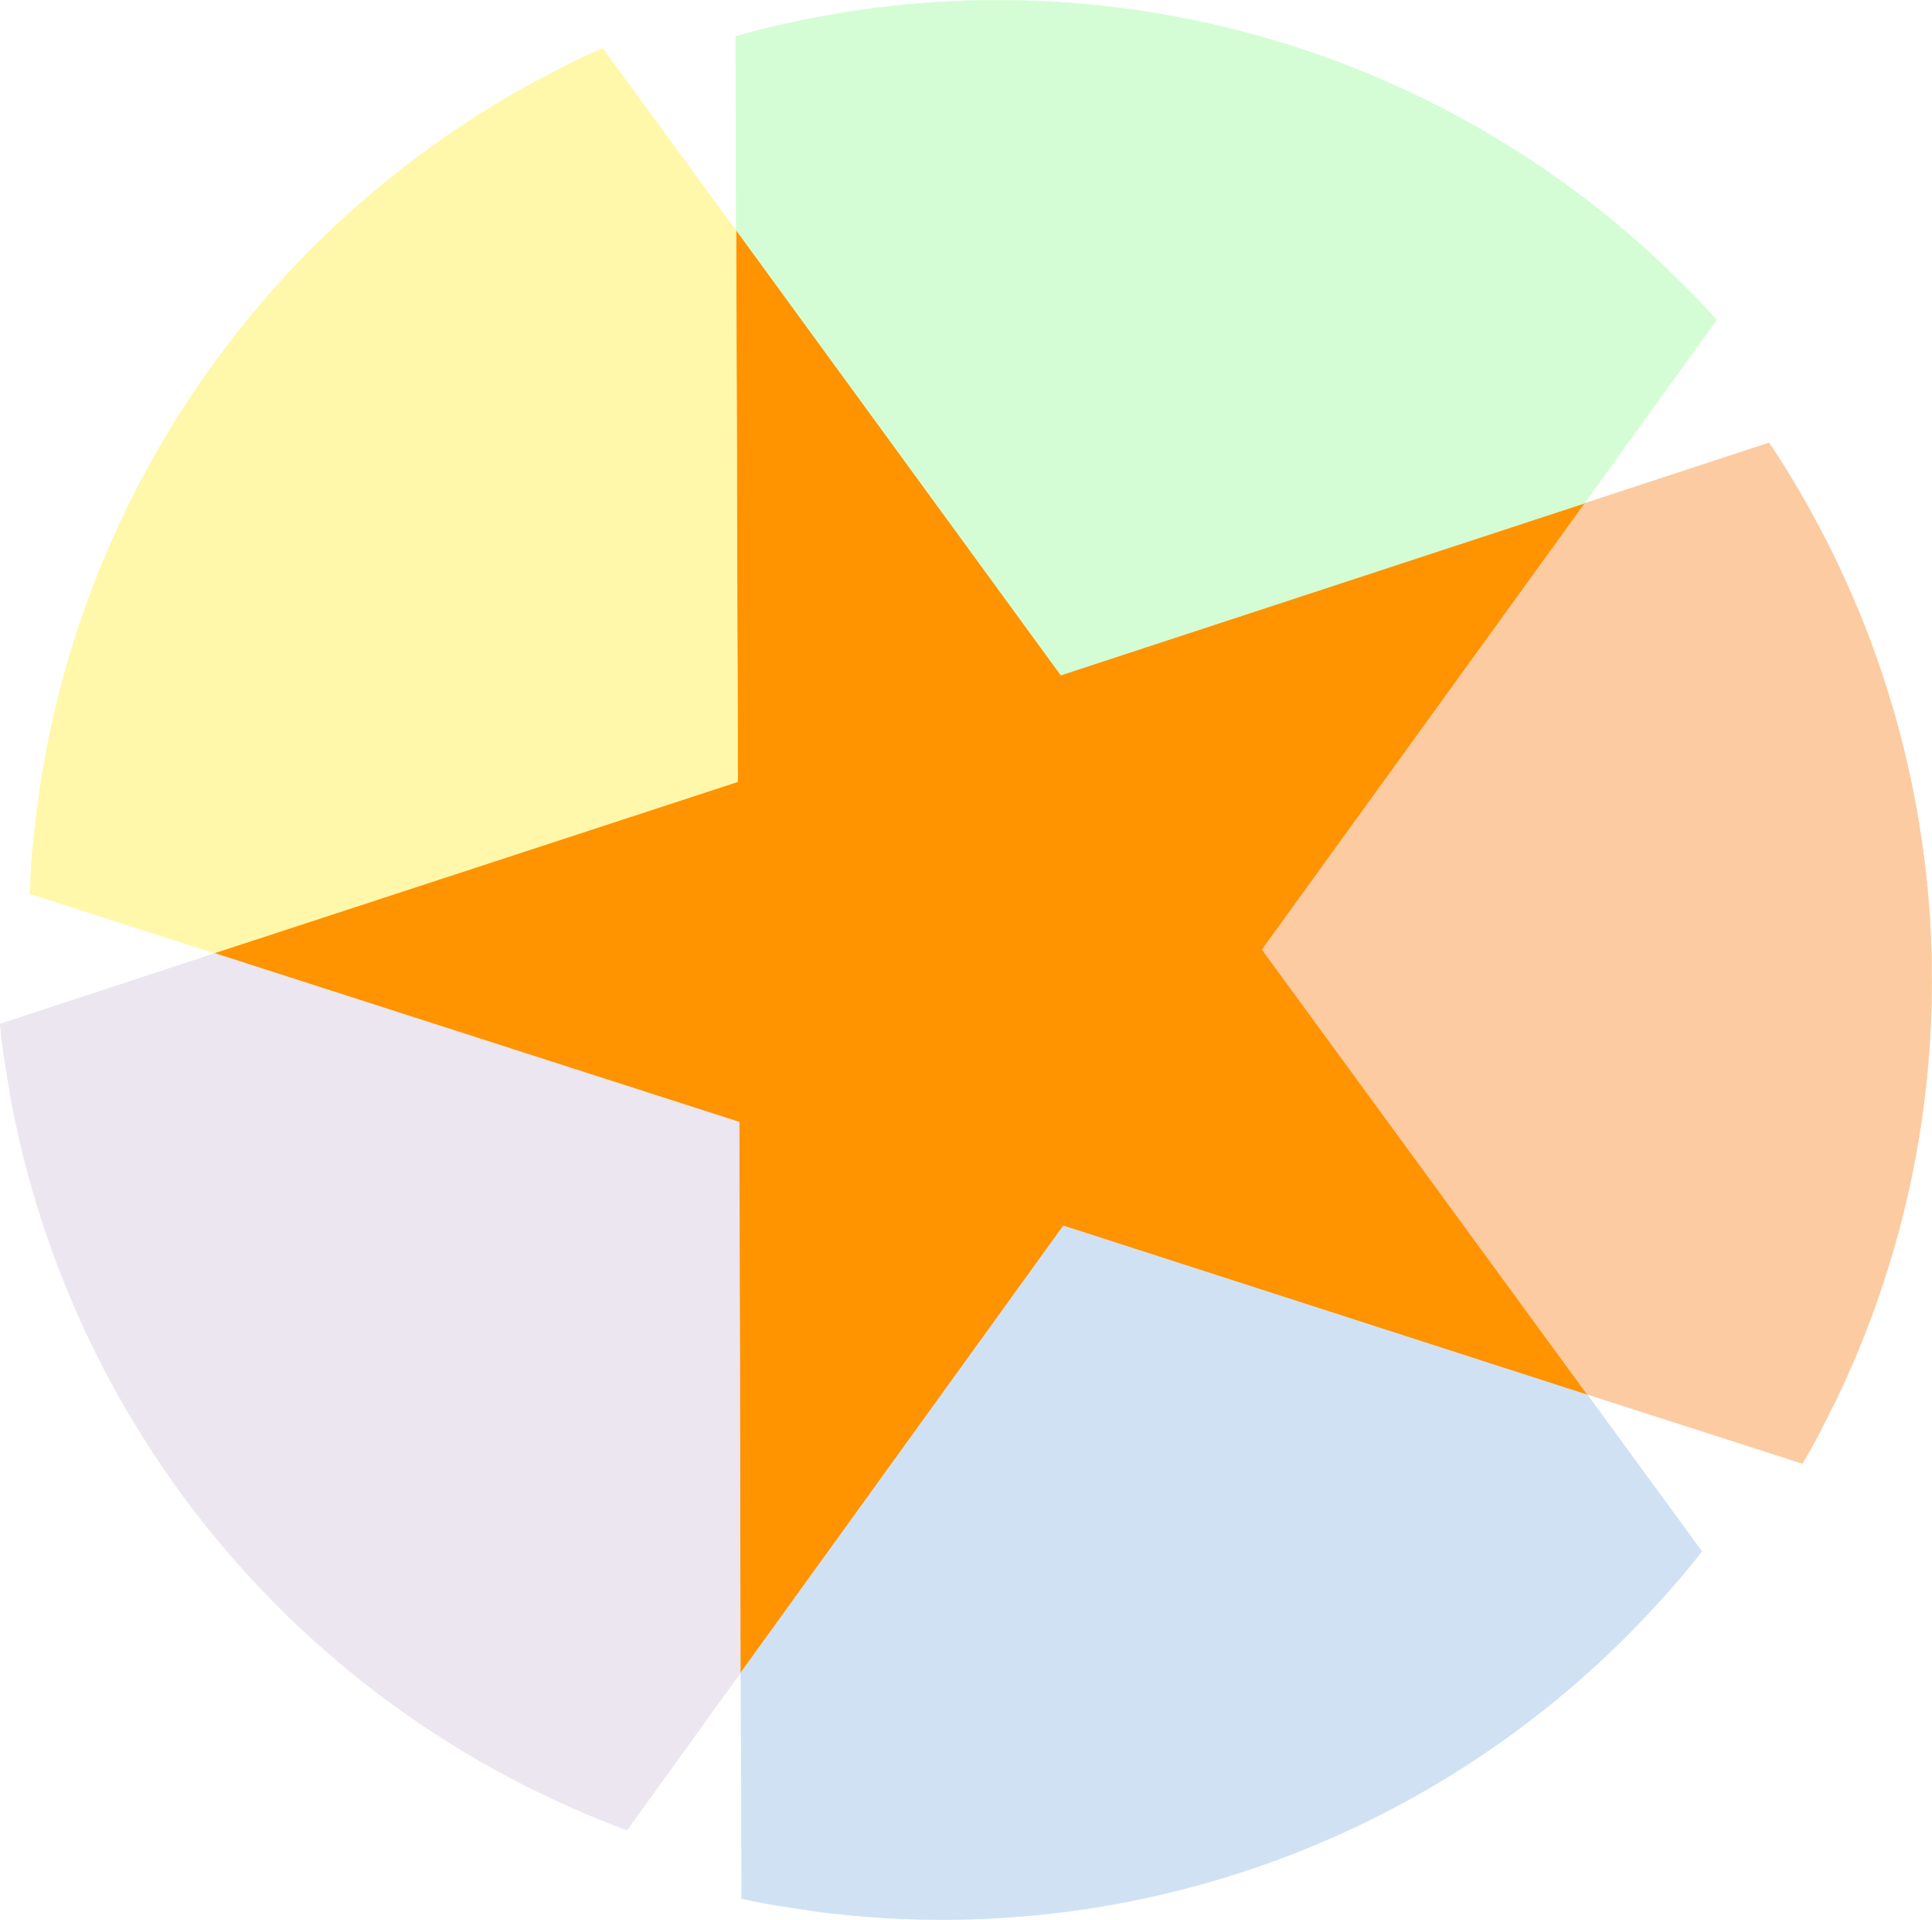
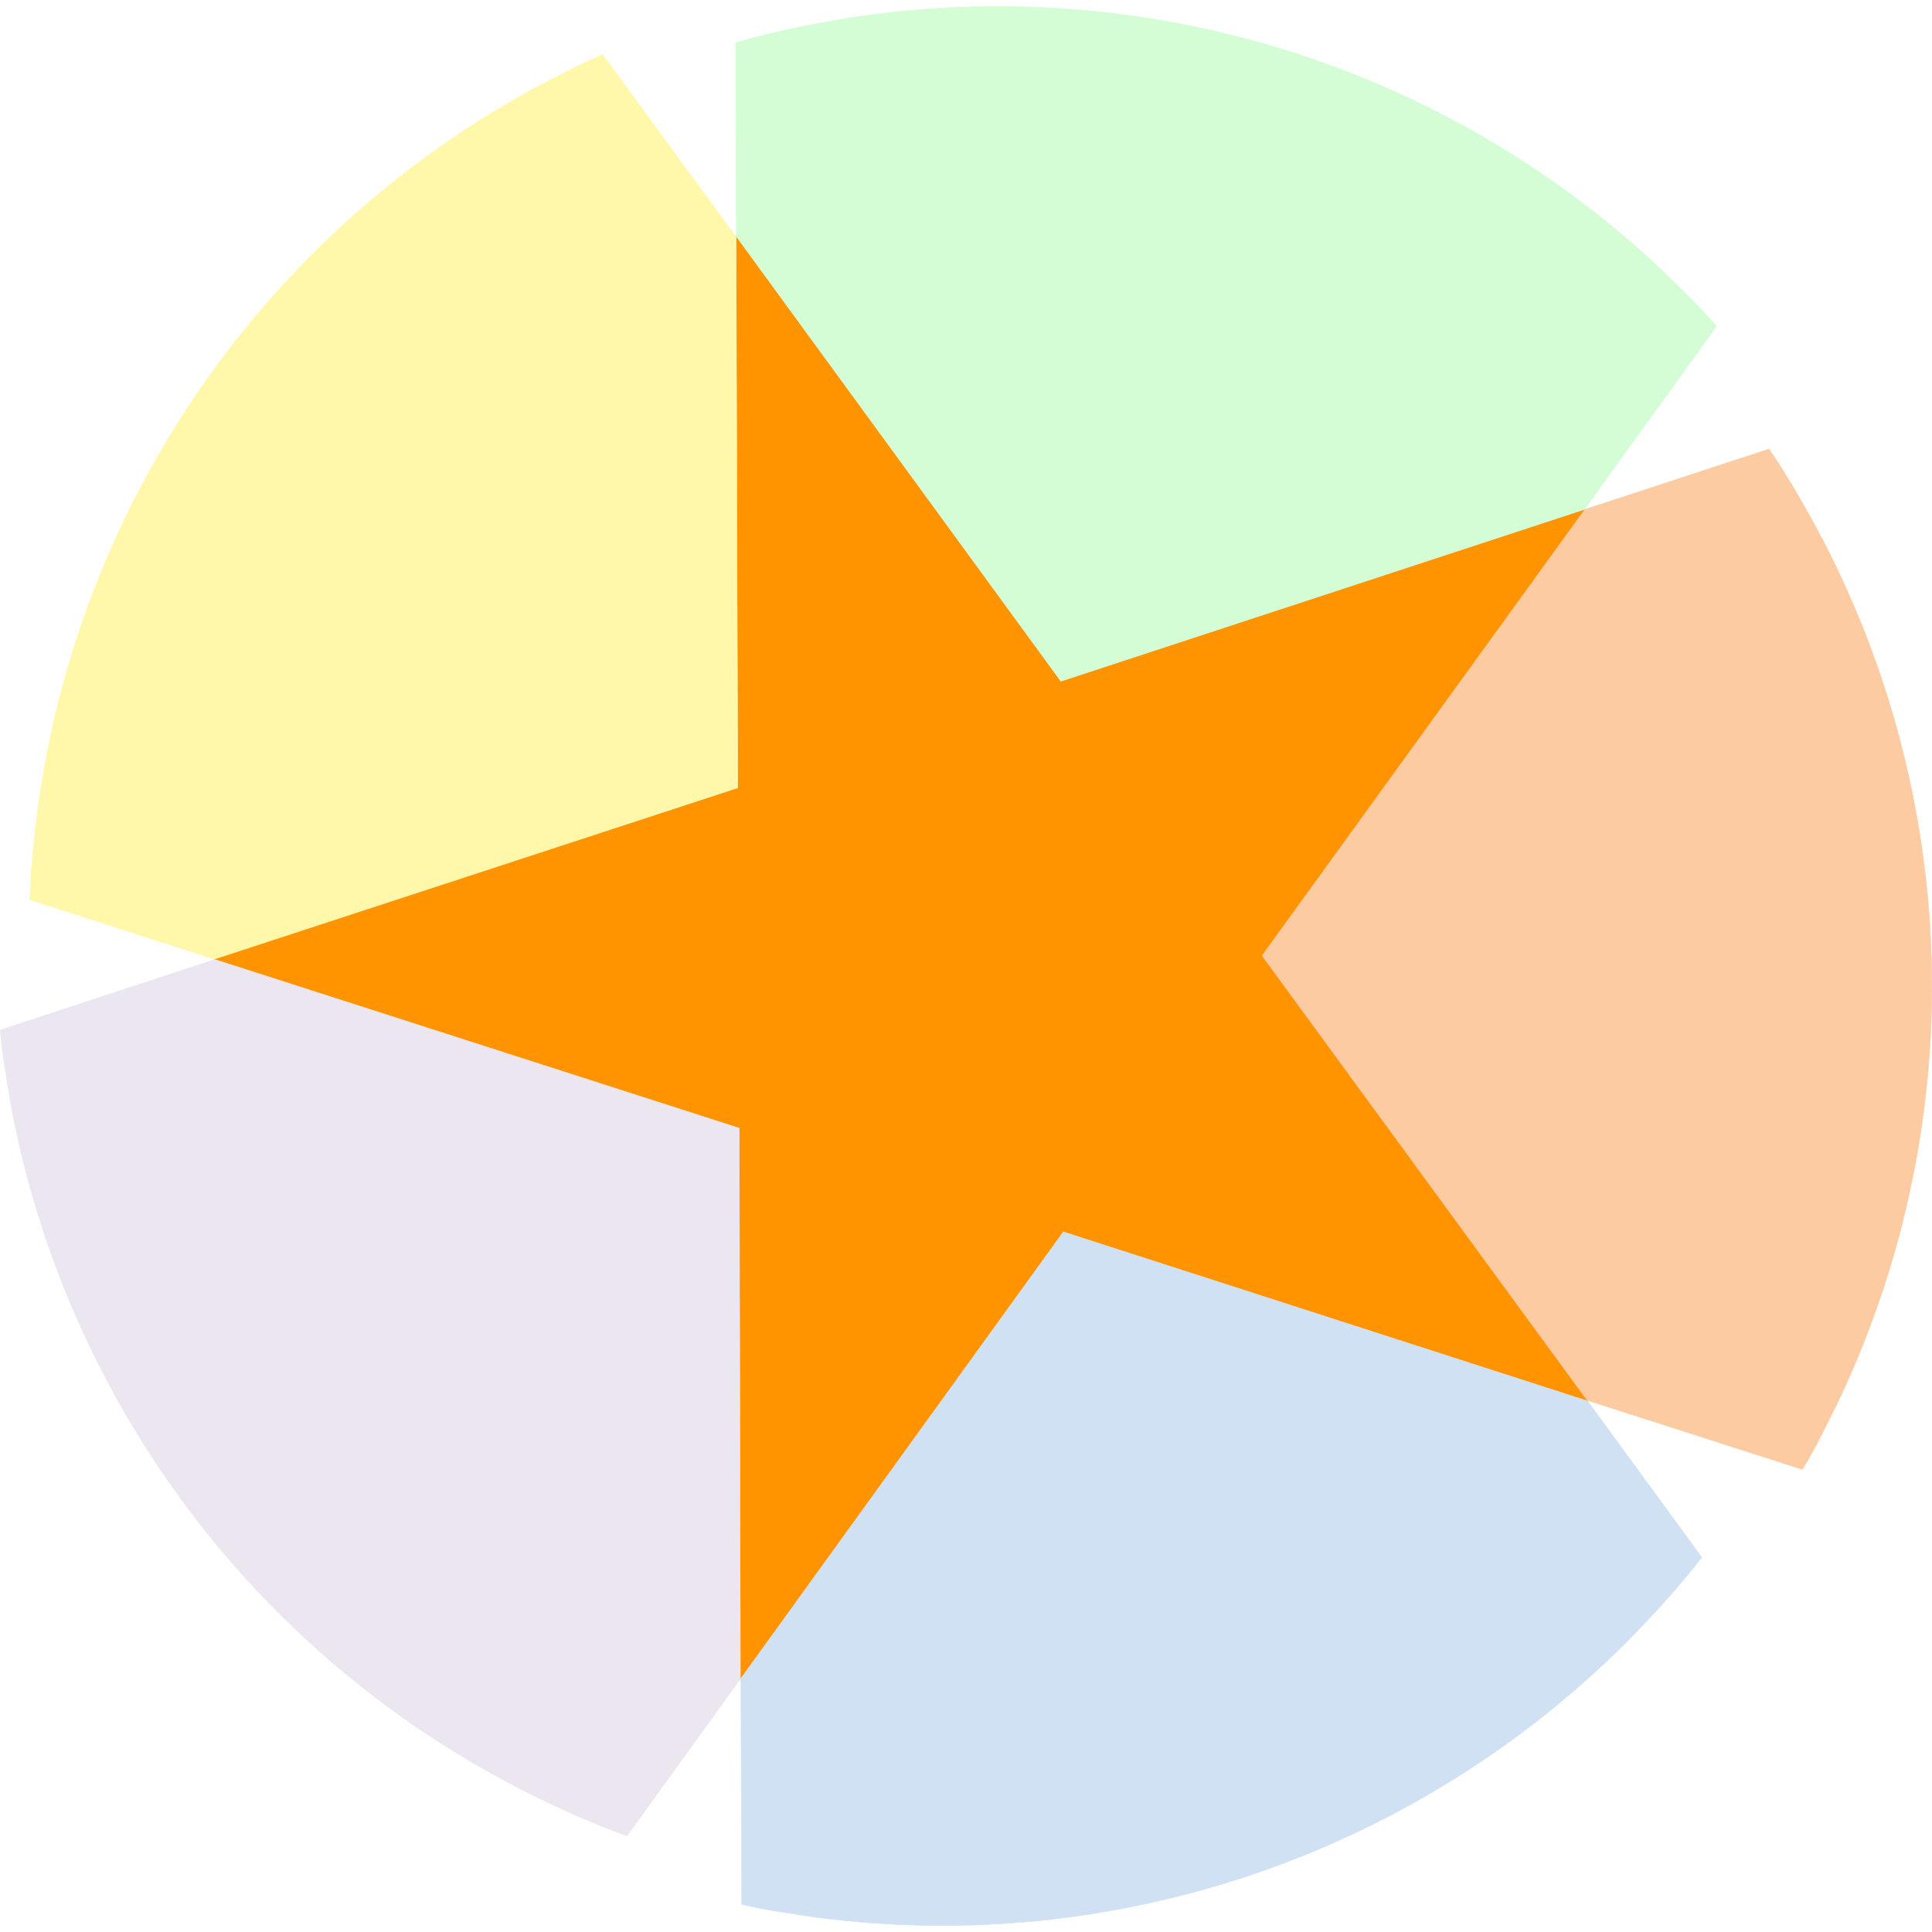
- <svg xmlns="http://www.w3.org/2000/svg" version="1.1" id="svg85" width="4308.069" height="4280.22" viewBox="0 0 4308.069 4280.22">
+ <svg xmlns="http://www.w3.org/2000/svg" version="1.1" id="svg85" width="4308" height="4308" viewBox="0 0 4308 4308">
  <defs id="defs89" />
  <g id="g91" transform="translate(-633.72,-51.02627)">
-     <path style="fill:#ff9300;fill-opacity:1;stroke:#ff9300;stroke-opacity:1" id="path1687" d="m 3532.843,1181.828 -753.174,996.676 716.996,1024.937 -1180.639,-408.322 -753.209,998.627 23.499,-1249.033 L 403.81,2136.962 1598.973,1773.339 1621.353,522.707 2336.505,1547.009 Z" transform="matrix(0.9834089,-0.02053408,0.02053408,0.9834089,669.8597,82.77091)" />
-     <path id="path1831" style="fill:#d0e1f4;fill-opacity:1;stroke:#d0e1f4;stroke-opacity:1" d="m 2285.842,3779.83 1.691,503.721 c 56.469,13.623 107.792,19.708 165.176,28.733 93.399,12.296 187.504,18.463 281.709,18.463 94.205,5e-4 188.31,-6.167 281.709,-18.463 93.399,-12.296 185.892,-30.694 276.887,-55.076 90.996,-24.383 180.298,-54.697 267.332,-90.748 87.034,-36.05 171.615,-77.761 253.199,-124.863 81.584,-47.102 159.996,-99.496 234.734,-156.844 74.738,-57.349 145.641,-119.529 212.254,-186.143 59.529,-60.317 115.911,-121.976 167.941,-188.869 L 4173.609,3161.043 3004.855,2783.959 Z" />
-     <path id="path1866" style="fill:#ebe6f0;fill-opacity:1;stroke:#ebe6f0;stroke-opacity:1" d="m 1112.793,2176.61 -478.544,157.267 c 4.494,57.915 14.566,108.606 23.716,165.97 17.168,92.628 40.382,184.032 69.494,273.627 29.111,89.595 64.056,177.187 104.612,262.216 40.556,85.028 86.636,167.309 137.943,246.315 51.308,79.007 107.735,154.571 168.917,226.205 61.181,71.634 126.987,139.186 196.995,202.222 70.008,63.035 144.068,121.42 221.704,174.778 77.637,53.358 158.685,101.576 242.622,144.344 75.76,37.977 151.825,72.546 231.522,101.358 l 252.873,-350.145 -2.537,-1228.076 z" />
-     <path id="path1868" style="fill:#fff8aa;fill-opacity:1;stroke:#fff8aa;stroke-opacity:1" d="m 2275.054,565.553 -297.448,-406.524 c -53.692,22.171 -98.79,47.414 -150.518,73.843 -82.789,44.951 -162.546,95.275 -238.76,150.648 -76.214,55.372 -148.721,115.675 -217.055,180.521 -68.334,64.846 -132.348,134.097 -191.633,207.308 -59.285,73.212 -113.714,150.227 -162.936,230.551 -49.222,80.323 -93.133,163.783 -131.45,249.843 -38.317,86.06 -70.958,174.537 -97.714,264.863 -26.756,90.326 -47.569,182.307 -62.305,275.352 -12.707,83.787 -22.078,166.812 -24.853,251.512 l 411.149,132.296 1167.186,-381.909 z" />
-     <path id="path1870" style="fill:#d4fdd5;fill-opacity:1;stroke:#d4fdd5;stroke-opacity:1" d="m 4166.419,1173.084 294.711,-408.513 c -37.677,-44.213 -75.621,-79.303 -116.742,-120.333 -68.334,-64.846 -140.841,-125.149 -217.055,-180.521 -76.213,-55.373 -155.971,-105.696 -238.76,-150.648 -82.789,-44.951 -168.432,-84.432 -256.379,-118.192 -87.949,-33.76 -178.014,-61.726 -269.617,-83.717 -91.602,-21.992 -184.546,-37.963 -278.235,-47.81 -93.689,-9.847 -187.922,-13.55 -282.094,-11.084 -94.173,2.466 -188.083,11.096 -281.129,25.833 -83.613,13.807 -165.47,30.55 -246.882,54.085 l 1.231,431.908 723.897,992.043 z" />
-     <path id="path1872" style="fill:#fccba1;fill-opacity:1;stroke:#fccba1;stroke-opacity:1" d="m 4173.086,3159.617 479.59,154.05 c 30.406,-49.496 52.053,-96.426 78.368,-148.213 40.556,-85.028 75.501,-172.621 104.612,-262.216 29.111,-89.594 52.326,-180.999 69.494,-273.626 17.167,-92.627 28.252,-186.279 33.182,-280.354 4.93,-94.076 3.695,-188.375 -3.696,-282.291 -7.391,-93.915 -20.923,-187.245 -40.509,-279.392 -19.586,-92.146 -45.184,-182.911 -76.63,-271.713 -31.447,-88.802 -68.674,-175.449 -111.442,-259.387 -38.969,-75.254 -80.188,-147.931 -127.728,-218.085 l -410.389,134.638 -719.793,995.026 z" />
+     <g id="g316" transform="translate(-0.03466988,13.89008)">
+       <path style="fill:#ff9300;fill-opacity:1;stroke:#ff9300;stroke-opacity:1" id="path1687" d="m 3532.843,1181.828 -753.174,996.676 716.996,1024.937 -1180.639,-408.322 -753.209,998.627 23.499,-1249.033 L 403.81,2136.962 1598.973,1773.339 1621.353,522.707 2336.505,1547.009 Z" transform="matrix(0.9834089,-0.02053408,0.02053408,0.9834089,669.8597,82.77091)" />
+       <path id="path1831" style="fill:#d0e1f4;fill-opacity:1;stroke:#d0e1f4;stroke-opacity:1" d="m 2285.842,3779.83 1.691,503.721 c 56.469,13.623 107.792,19.708 165.176,28.733 93.399,12.296 187.504,18.463 281.709,18.463 94.205,5e-4 188.31,-6.167 281.709,-18.463 93.399,-12.296 185.892,-30.694 276.887,-55.076 90.996,-24.383 180.298,-54.697 267.332,-90.748 87.034,-36.05 171.615,-77.761 253.199,-124.863 81.584,-47.102 159.996,-99.496 234.734,-156.844 74.738,-57.349 145.641,-119.529 212.254,-186.143 59.529,-60.317 115.911,-121.976 167.941,-188.869 L 4173.609,3161.043 3004.855,2783.959 Z" />
+       <path id="path1866" style="fill:#ebe6f0;fill-opacity:1;stroke:#ebe6f0;stroke-opacity:1" d="m 1112.793,2176.61 -478.544,157.267 c 4.494,57.915 14.566,108.606 23.716,165.97 17.168,92.628 40.382,184.032 69.494,273.627 29.111,89.595 64.056,177.187 104.612,262.216 40.556,85.028 86.636,167.309 137.943,246.315 51.308,79.007 107.735,154.571 168.917,226.205 61.181,71.634 126.987,139.186 196.995,202.222 70.008,63.035 144.068,121.42 221.704,174.778 77.637,53.358 158.685,101.576 242.622,144.344 75.76,37.977 151.825,72.546 231.522,101.358 l 252.873,-350.145 -2.537,-1228.076 z" />
+       <path id="path1868" style="fill:#fff8aa;fill-opacity:1;stroke:#fff8aa;stroke-opacity:1" d="m 2275.054,565.553 -297.448,-406.524 c -53.692,22.171 -98.79,47.414 -150.518,73.843 -82.789,44.951 -162.546,95.275 -238.76,150.648 -76.214,55.372 -148.721,115.675 -217.055,180.521 -68.334,64.846 -132.348,134.097 -191.633,207.308 -59.285,73.212 -113.714,150.227 -162.936,230.551 -49.222,80.323 -93.133,163.783 -131.45,249.843 -38.317,86.06 -70.958,174.537 -97.714,264.863 -26.756,90.326 -47.569,182.307 -62.305,275.352 -12.707,83.787 -22.078,166.812 -24.853,251.512 l 411.149,132.296 1167.186,-381.909 z" />
+       <path id="path1870" style="fill:#d4fdd5;fill-opacity:1;stroke:#d4fdd5;stroke-opacity:1" d="m 4166.419,1173.084 294.711,-408.513 c -37.677,-44.213 -75.621,-79.303 -116.742,-120.333 -68.334,-64.846 -140.841,-125.149 -217.055,-180.521 -76.213,-55.373 -155.971,-105.696 -238.76,-150.648 -82.789,-44.951 -168.432,-84.432 -256.379,-118.192 -87.949,-33.76 -178.014,-61.726 -269.617,-83.717 -91.602,-21.992 -184.546,-37.963 -278.235,-47.81 -93.689,-9.847 -187.922,-13.55 -282.094,-11.084 -94.173,2.466 -188.083,11.096 -281.129,25.833 -83.613,13.807 -165.47,30.55 -246.882,54.085 l 1.231,431.908 723.897,992.043 z" />
+       <path id="path1872" style="fill:#fccba1;fill-opacity:1;stroke:#fccba1;stroke-opacity:1" d="m 4173.086,3159.617 479.59,154.05 c 30.406,-49.496 52.053,-96.426 78.368,-148.213 40.556,-85.028 75.501,-172.621 104.612,-262.216 29.111,-89.594 52.326,-180.999 69.494,-273.626 17.167,-92.627 28.252,-186.279 33.182,-280.354 4.93,-94.076 3.695,-188.375 -3.696,-282.291 -7.391,-93.915 -20.923,-187.245 -40.509,-279.392 -19.586,-92.146 -45.184,-182.911 -76.63,-271.713 -31.447,-88.802 -68.674,-175.449 -111.442,-259.387 -38.969,-75.254 -80.188,-147.931 -127.728,-218.085 l -410.389,134.638 -719.793,995.026 z" />
+     </g>
  </g>
</svg>
